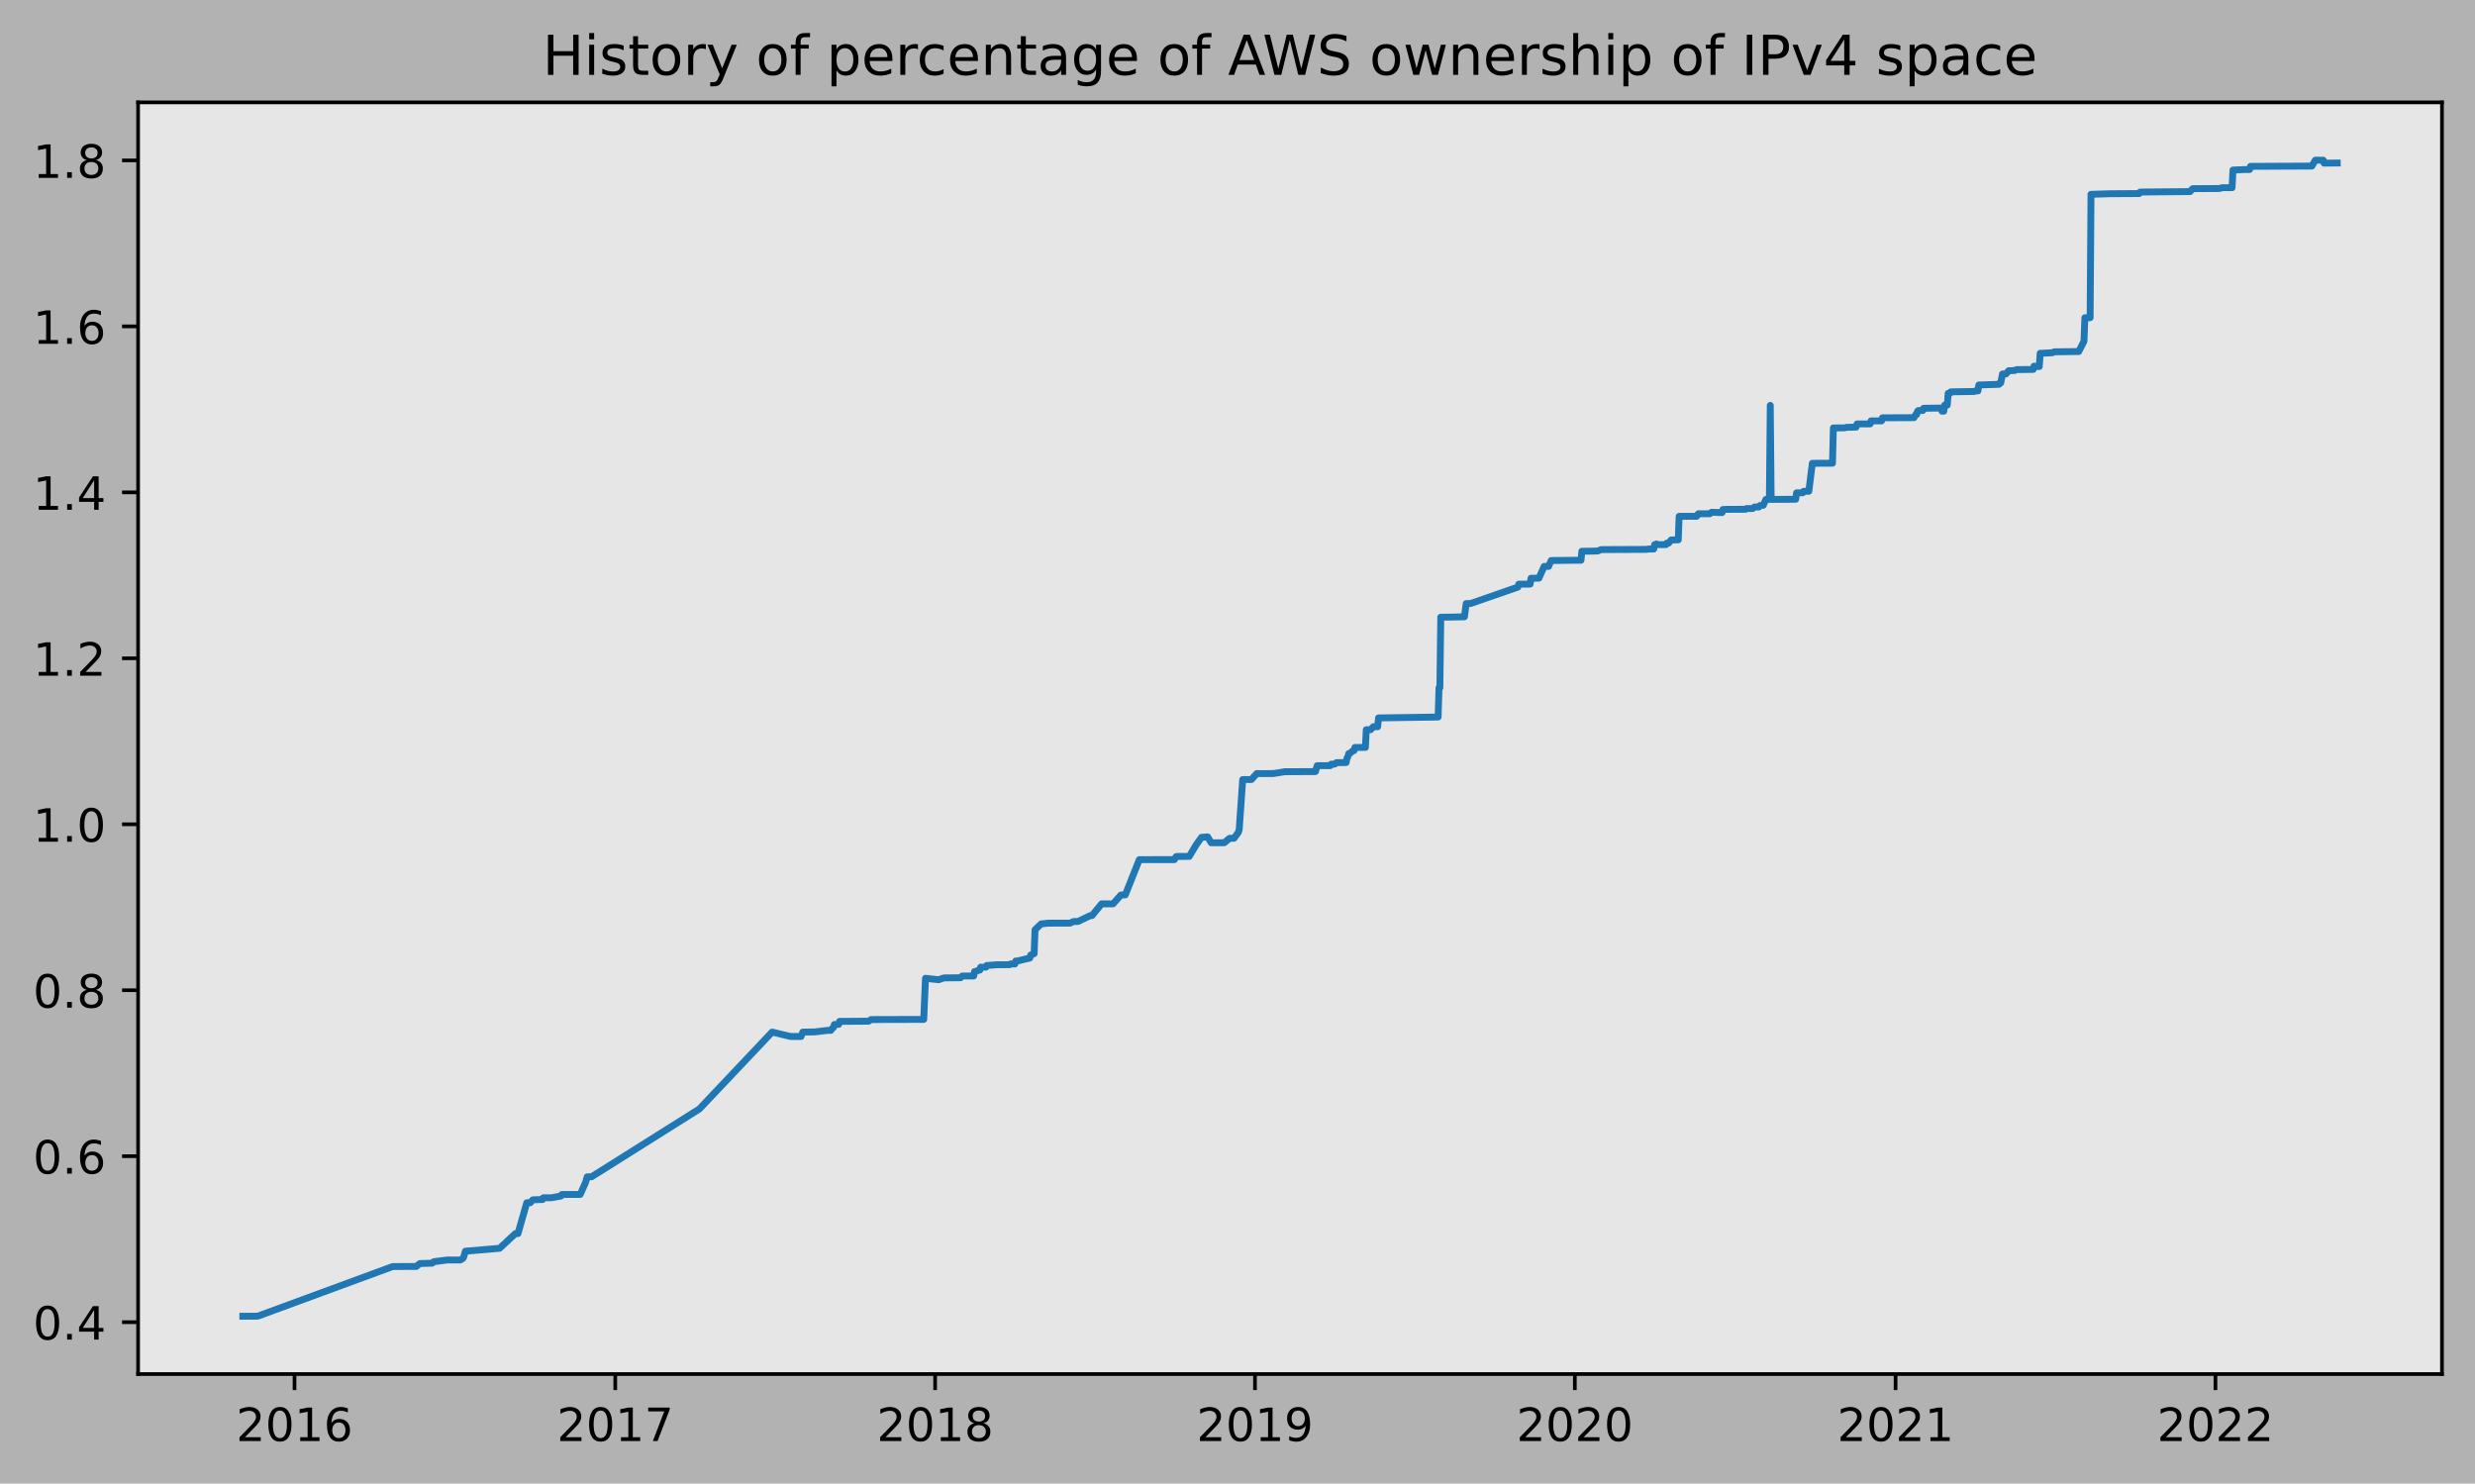
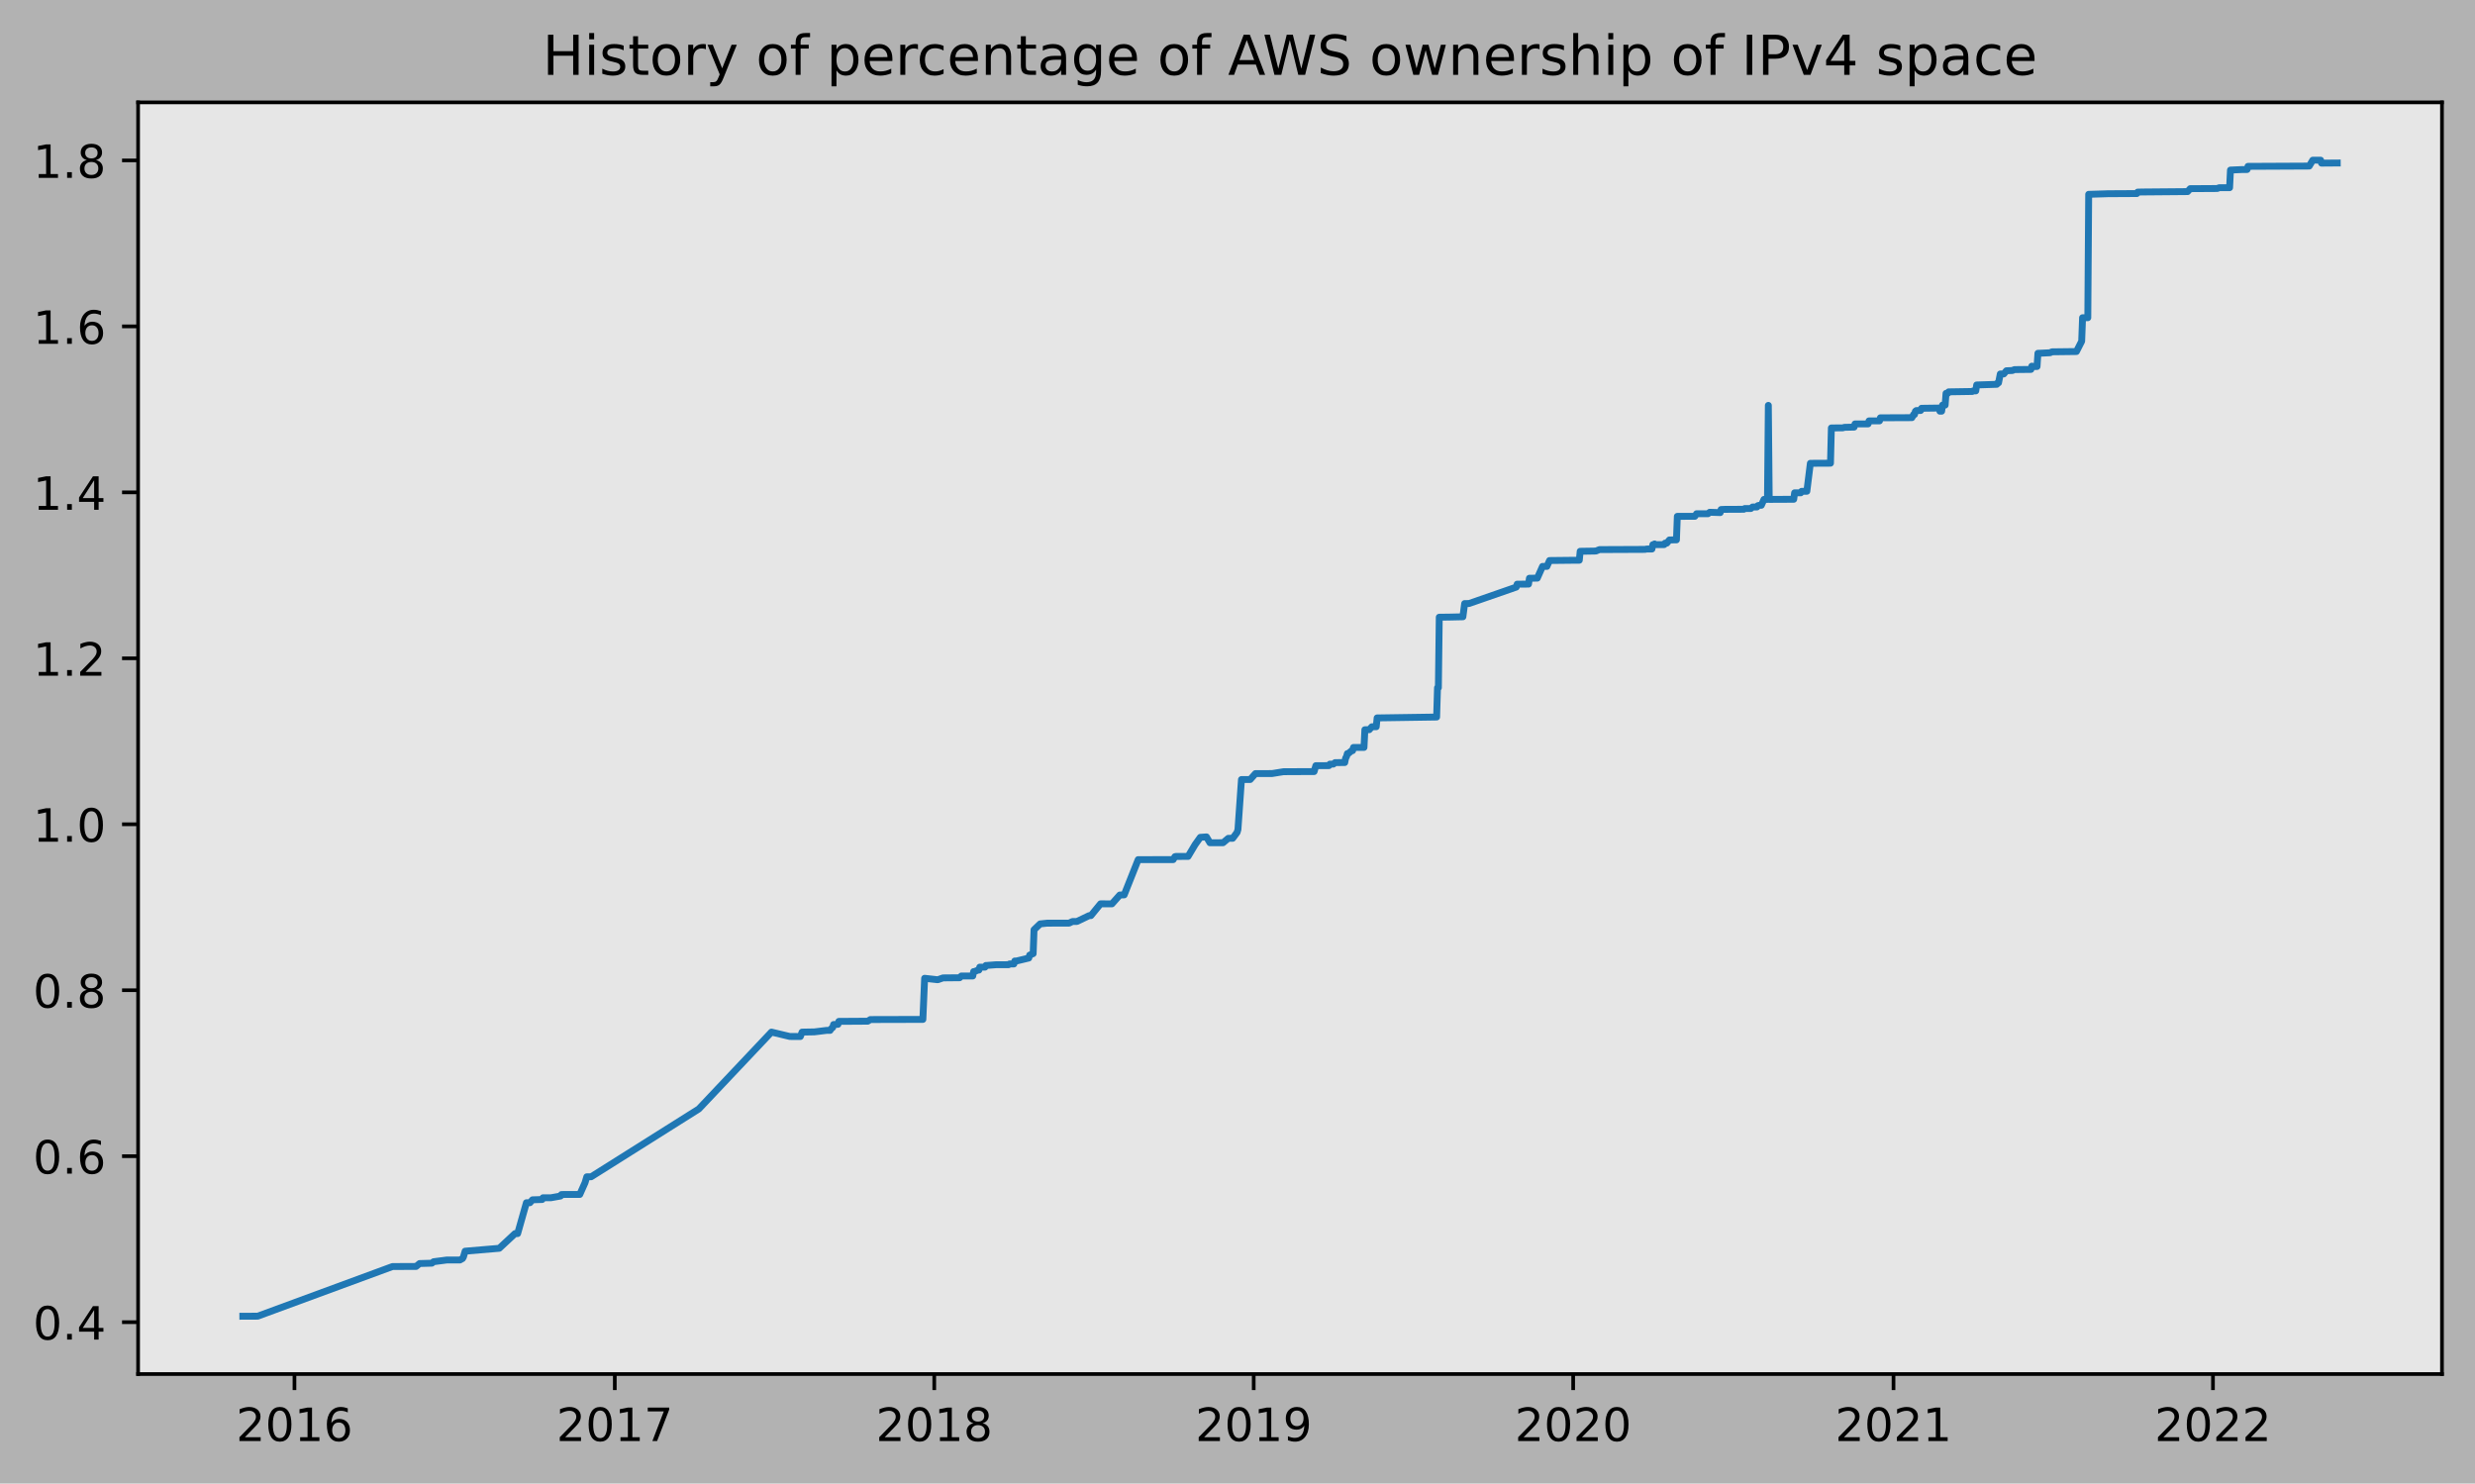
<svg xmlns="http://www.w3.org/2000/svg" xmlns:xlink="http://www.w3.org/1999/xlink" height="323.396pt" version="1.1" viewBox="0 0 539.503 323.396" width="539.503pt">
  <defs>
    <style type="text/css">
*{stroke-linecap:butt;stroke-linejoin:round;}
  </style>
  </defs>
  <g id="figure_1">
    <g id="patch_1">
      <path d="M 0 323.396  L 539.503 323.396  L 539.503 0  L 0 0  z " style="fill:#b2b2b2;" />
    </g>
    <g id="axes_1">
      <g id="patch_2">
        <path d="M 30.103 299.518  L 532.303 299.518  L 532.303 22.318  L 30.103 22.318  z " style="fill:#e6e6e6;" />
      </g>
      <g id="matplotlib.axis_1">
        <g id="xtick_1">
          <g id="line2d_1">
            <defs>
-               <path d="M 0 0  L 0 3.5  " id="mff686bcad1" style="stroke:#000000;stroke-width:0.8;" />
-             </defs>
-             <g>
-               <use style="stroke:#000000;stroke-width:0.8;" x="64.201" xlink:href="#mff686bcad1" y="299.518" />
+               <path d="M 0 0  L 0 3.5  " id="m60a0461b19" style="stroke:#000000;stroke-width:0.8;" />
+             </defs>
+             <g>
+               <use style="stroke:#000000;stroke-width:0.8;" x="64.187" xlink:href="#m60a0461b19" y="299.518" />
            </g>
          </g>
          <g id="text_1">
            <defs>
              <path d="M 19.188 8.297  L 53.609 8.297  L 53.609 0  L 7.328 0  L 7.328 8.297  Q 12.938 14.109 22.625 23.891  Q 32.328 33.688 34.812 36.531  Q 39.547 41.844 41.422 45.531  Q 43.312 49.219 43.312 52.781  Q 43.312 58.594 39.234 62.25  Q 35.156 65.922 28.609 65.922  Q 23.969 65.922 18.812 64.312  Q 13.672 62.703 7.812 59.422  L 7.812 69.391  Q 13.766 71.781 18.938 73  Q 24.125 74.219 28.422 74.219  Q 39.75 74.219 46.484 68.547  Q 53.219 62.891 53.219 53.422  Q 53.219 48.922 51.531 44.891  Q 49.859 40.875 45.406 35.406  Q 44.188 33.984 37.641 27.219  Q 31.109 20.453 19.188 8.297  z " id="DejaVuSans-50" />
              <path d="M 31.781 66.406  Q 24.172 66.406 20.328 58.906  Q 16.5 51.422 16.5 36.375  Q 16.5 21.391 20.328 13.891  Q 24.172 6.391 31.781 6.391  Q 39.453 6.391 43.281 13.891  Q 47.125 21.391 47.125 36.375  Q 47.125 51.422 43.281 58.906  Q 39.453 66.406 31.781 66.406  z M 31.781 74.219  Q 44.047 74.219 50.516 64.516  Q 56.984 54.828 56.984 36.375  Q 56.984 17.969 50.516 8.266  Q 44.047 -1.422 31.781 -1.422  Q 19.531 -1.422 13.062 8.266  Q 6.594 17.969 6.594 36.375  Q 6.594 54.828 13.062 64.516  Q 19.531 74.219 31.781 74.219  z " id="DejaVuSans-48" />
              <path d="M 12.406 8.297  L 28.516 8.297  L 28.516 63.922  L 10.984 60.406  L 10.984 69.391  L 28.422 72.906  L 38.281 72.906  L 38.281 8.297  L 54.391 8.297  L 54.391 0  L 12.406 0  z " id="DejaVuSans-49" />
              <path d="M 33.016 40.375  Q 26.375 40.375 22.484 35.828  Q 18.609 31.297 18.609 23.391  Q 18.609 15.531 22.484 10.953  Q 26.375 6.391 33.016 6.391  Q 39.656 6.391 43.531 10.953  Q 47.406 15.531 47.406 23.391  Q 47.406 31.297 43.531 35.828  Q 39.656 40.375 33.016 40.375  z M 52.594 71.297  L 52.594 62.312  Q 48.875 64.062 45.094 64.984  Q 41.312 65.922 37.594 65.922  Q 27.828 65.922 22.672 59.328  Q 17.531 52.734 16.797 39.406  Q 19.672 43.656 24.016 45.922  Q 28.375 48.188 33.594 48.188  Q 44.578 48.188 50.953 41.516  Q 57.328 34.859 57.328 23.391  Q 57.328 12.156 50.688 5.359  Q 44.047 -1.422 33.016 -1.422  Q 20.359 -1.422 13.672 8.266  Q 6.984 17.969 6.984 36.375  Q 6.984 53.656 15.188 63.938  Q 23.391 74.219 37.203 74.219  Q 40.922 74.219 44.703 73.484  Q 48.484 72.75 52.594 71.297  z " id="DejaVuSans-54" />
            </defs>
-             <g transform="translate(51.47577 314.1166)scale(0.1 -0.1)">
+             <g transform="translate(51.46164 314.1166)scale(0.1 -0.1)">
              <use xlink:href="#DejaVuSans-50" />
              <use x="63.623" xlink:href="#DejaVuSans-48" />
              <use x="127.246" xlink:href="#DejaVuSans-49" />
              <use x="190.869" xlink:href="#DejaVuSans-54" />
            </g>
          </g>
        </g>
        <g id="xtick_2">
          <g id="line2d_2">
            <g>
-               <use style="stroke:#000000;stroke-width:0.8;" x="134.115" xlink:href="#mff686bcad1" y="299.518" />
+               <use style="stroke:#000000;stroke-width:0.8;" x="134.013" xlink:href="#m60a0461b19" y="299.518" />
            </g>
          </g>
          <g id="text_2">
            <defs>
              <path d="M 8.203 72.906  L 55.078 72.906  L 55.078 68.703  L 28.609 0  L 18.312 0  L 43.219 64.594  L 8.203 64.594  z " id="DejaVuSans-55" />
            </defs>
-             <g transform="translate(121.3903 314.1166)scale(0.1 -0.1)">
+             <g transform="translate(121.2885 314.1166)scale(0.1 -0.1)">
              <use xlink:href="#DejaVuSans-50" />
              <use x="63.623" xlink:href="#DejaVuSans-48" />
              <use x="127.246" xlink:href="#DejaVuSans-49" />
              <use x="190.869" xlink:href="#DejaVuSans-55" />
            </g>
          </g>
        </g>
        <g id="xtick_3">
          <g id="line2d_3">
            <g>
-               <use style="stroke:#000000;stroke-width:0.8;" x="203.839" xlink:href="#mff686bcad1" y="299.518" />
+               <use style="stroke:#000000;stroke-width:0.8;" x="203.65" xlink:href="#m60a0461b19" y="299.518" />
            </g>
          </g>
          <g id="text_3">
            <defs>
              <path d="M 31.781 34.625  Q 24.75 34.625 20.719 30.859  Q 16.703 27.094 16.703 20.516  Q 16.703 13.922 20.719 10.156  Q 24.75 6.391 31.781 6.391  Q 38.812 6.391 42.859 10.172  Q 46.922 13.969 46.922 20.516  Q 46.922 27.094 42.891 30.859  Q 38.875 34.625 31.781 34.625  z M 21.922 38.812  Q 15.578 40.375 12.031 44.719  Q 8.5 49.078 8.5 55.328  Q 8.5 64.062 14.719 69.141  Q 20.953 74.219 31.781 74.219  Q 42.672 74.219 48.875 69.141  Q 55.078 64.062 55.078 55.328  Q 55.078 49.078 51.531 44.719  Q 48 40.375 41.703 38.812  Q 48.828 37.156 52.797 32.312  Q 56.781 27.484 56.781 20.516  Q 56.781 9.906 50.312 4.234  Q 43.844 -1.422 31.781 -1.422  Q 19.734 -1.422 13.25 4.234  Q 6.781 9.906 6.781 20.516  Q 6.781 27.484 10.781 32.312  Q 14.797 37.156 21.922 38.812  z M 18.312 54.391  Q 18.312 48.734 21.844 45.562  Q 25.391 42.391 31.781 42.391  Q 38.141 42.391 41.719 45.562  Q 45.312 48.734 45.312 54.391  Q 45.312 60.062 41.719 63.234  Q 38.141 66.406 31.781 66.406  Q 25.391 66.406 21.844 63.234  Q 18.312 60.062 18.312 54.391  z " id="DejaVuSans-56" />
            </defs>
-             <g transform="translate(191.1137 314.1166)scale(0.1 -0.1)">
+             <g transform="translate(190.9245 314.1166)scale(0.1 -0.1)">
              <use xlink:href="#DejaVuSans-50" />
              <use x="63.623" xlink:href="#DejaVuSans-48" />
              <use x="127.246" xlink:href="#DejaVuSans-49" />
              <use x="190.869" xlink:href="#DejaVuSans-56" />
            </g>
          </g>
        </g>
        <g id="xtick_4">
          <g id="line2d_4">
            <g>
-               <use style="stroke:#000000;stroke-width:0.8;" x="273.562" xlink:href="#mff686bcad1" y="299.518" />
+               <use style="stroke:#000000;stroke-width:0.8;" x="273.286" xlink:href="#m60a0461b19" y="299.518" />
            </g>
          </g>
          <g id="text_4">
            <defs>
              <path d="M 10.984 1.516  L 10.984 10.5  Q 14.703 8.734 18.5 7.812  Q 22.312 6.891 25.984 6.891  Q 35.75 6.891 40.891 13.453  Q 46.047 20.016 46.781 33.406  Q 43.953 29.203 39.594 26.953  Q 35.25 24.703 29.984 24.703  Q 19.047 24.703 12.672 31.312  Q 6.297 37.938 6.297 49.422  Q 6.297 60.641 12.938 67.422  Q 19.578 74.219 30.609 74.219  Q 43.266 74.219 49.922 64.516  Q 56.594 54.828 56.594 36.375  Q 56.594 19.141 48.406 8.859  Q 40.234 -1.422 26.422 -1.422  Q 22.703 -1.422 18.891 -0.688  Q 15.094 0.047 10.984 1.516  z M 30.609 32.422  Q 37.25 32.422 41.125 36.953  Q 45.016 41.5 45.016 49.422  Q 45.016 57.281 41.125 61.844  Q 37.25 66.406 30.609 66.406  Q 23.969 66.406 20.094 61.844  Q 16.219 57.281 16.219 49.422  Q 16.219 41.5 20.094 36.953  Q 23.969 32.422 30.609 32.422  z " id="DejaVuSans-57" />
            </defs>
-             <g transform="translate(260.8372 314.1166)scale(0.1 -0.1)">
+             <g transform="translate(260.5606 314.1166)scale(0.1 -0.1)">
              <use xlink:href="#DejaVuSans-50" />
              <use x="63.623" xlink:href="#DejaVuSans-48" />
              <use x="127.246" xlink:href="#DejaVuSans-49" />
              <use x="190.869" xlink:href="#DejaVuSans-57" />
            </g>
          </g>
        </g>
        <g id="xtick_5">
          <g id="line2d_5">
            <g>
-               <use style="stroke:#000000;stroke-width:0.8;" x="343.286" xlink:href="#mff686bcad1" y="299.518" />
+               <use style="stroke:#000000;stroke-width:0.8;" x="342.922" xlink:href="#m60a0461b19" y="299.518" />
            </g>
          </g>
          <g id="text_5">
-             <g transform="translate(330.5607 314.1166)scale(0.1 -0.1)">
+             <g transform="translate(330.1967 314.1166)scale(0.1 -0.1)">
              <use xlink:href="#DejaVuSans-50" />
              <use x="63.623" xlink:href="#DejaVuSans-48" />
              <use x="127.246" xlink:href="#DejaVuSans-50" />
              <use x="190.869" xlink:href="#DejaVuSans-48" />
            </g>
          </g>
        </g>
        <g id="xtick_6">
          <g id="line2d_6">
            <g>
-               <use style="stroke:#000000;stroke-width:0.8;" x="413.2" xlink:href="#mff686bcad1" y="299.518" />
+               <use style="stroke:#000000;stroke-width:0.8;" x="412.749" xlink:href="#m60a0461b19" y="299.518" />
            </g>
          </g>
          <g id="text_6">
-             <g transform="translate(400.4752 314.1166)scale(0.1 -0.1)">
+             <g transform="translate(400.0235 314.1166)scale(0.1 -0.1)">
              <use xlink:href="#DejaVuSans-50" />
              <use x="63.623" xlink:href="#DejaVuSans-48" />
              <use x="127.246" xlink:href="#DejaVuSans-50" />
              <use x="190.869" xlink:href="#DejaVuSans-49" />
            </g>
          </g>
        </g>
        <g id="xtick_7">
          <g id="line2d_7">
            <g>
-               <use style="stroke:#000000;stroke-width:0.8;" x="482.924" xlink:href="#mff686bcad1" y="299.518" />
+               <use style="stroke:#000000;stroke-width:0.8;" x="482.385" xlink:href="#m60a0461b19" y="299.518" />
            </g>
          </g>
          <g id="text_7">
-             <g transform="translate(470.1986 314.1166)scale(0.1 -0.1)">
+             <g transform="translate(469.6596 314.1166)scale(0.1 -0.1)">
              <use xlink:href="#DejaVuSans-50" />
              <use x="63.623" xlink:href="#DejaVuSans-48" />
              <use x="127.246" xlink:href="#DejaVuSans-50" />
              <use x="190.869" xlink:href="#DejaVuSans-50" />
            </g>
          </g>
        </g>
      </g>
      <g id="matplotlib.axis_2">
        <g id="ytick_1">
          <g id="line2d_8">
            <defs>
-               <path d="M 0 0  L -3.5 0  " id="m55aa25fbd0" style="stroke:#000000;stroke-width:0.8;" />
-             </defs>
-             <g>
-               <use style="stroke:#000000;stroke-width:0.8;" x="30.103" xlink:href="#m55aa25fbd0" y="288.206" />
+               <path d="M 0 0  L -3.5 0  " id="m0aff797257" style="stroke:#000000;stroke-width:0.8;" />
+             </defs>
+             <g>
+               <use style="stroke:#000000;stroke-width:0.8;" x="30.103" xlink:href="#m0aff797257" y="288.206" />
            </g>
          </g>
          <g id="text_8">
            <defs>
              <path d="M 10.688 12.406  L 21 12.406  L 21 0  L 10.688 0  z " id="DejaVuSans-46" />
              <path d="M 37.797 64.312  L 12.891 25.391  L 37.797 25.391  z M 35.203 72.906  L 47.609 72.906  L 47.609 25.391  L 58.016 25.391  L 58.016 17.188  L 47.609 17.188  L 47.609 0  L 37.797 0  L 37.797 17.188  L 4.891 17.188  L 4.891 26.703  z " id="DejaVuSans-52" />
            </defs>
            <g transform="translate(7.2 292.0048)scale(0.1 -0.1)">
              <use xlink:href="#DejaVuSans-48" />
              <use x="63.623" xlink:href="#DejaVuSans-46" />
              <use x="95.41" xlink:href="#DejaVuSans-52" />
            </g>
          </g>
        </g>
        <g id="ytick_2">
          <g id="line2d_9">
            <g>
-               <use style="stroke:#000000;stroke-width:0.8;" x="30.103" xlink:href="#m55aa25fbd0" y="252.029" />
+               <use style="stroke:#000000;stroke-width:0.8;" x="30.103" xlink:href="#m0aff797257" y="252.029" />
            </g>
          </g>
          <g id="text_9">
            <g transform="translate(7.2 255.8282)scale(0.1 -0.1)">
              <use xlink:href="#DejaVuSans-48" />
              <use x="63.623" xlink:href="#DejaVuSans-46" />
              <use x="95.41" xlink:href="#DejaVuSans-54" />
            </g>
          </g>
        </g>
        <g id="ytick_3">
          <g id="line2d_10">
            <g>
-               <use style="stroke:#000000;stroke-width:0.8;" x="30.103" xlink:href="#m55aa25fbd0" y="215.852" />
+               <use style="stroke:#000000;stroke-width:0.8;" x="30.103" xlink:href="#m0aff797257" y="215.852" />
            </g>
          </g>
          <g id="text_10">
            <g transform="translate(7.2 219.6516)scale(0.1 -0.1)">
              <use xlink:href="#DejaVuSans-48" />
              <use x="63.623" xlink:href="#DejaVuSans-46" />
              <use x="95.41" xlink:href="#DejaVuSans-56" />
            </g>
          </g>
        </g>
        <g id="ytick_4">
          <g id="line2d_11">
            <g>
-               <use style="stroke:#000000;stroke-width:0.8;" x="30.103" xlink:href="#m55aa25fbd0" y="179.676" />
+               <use style="stroke:#000000;stroke-width:0.8;" x="30.103" xlink:href="#m0aff797257" y="179.676" />
            </g>
          </g>
          <g id="text_11">
            <g transform="translate(7.2 183.475)scale(0.1 -0.1)">
              <use xlink:href="#DejaVuSans-49" />
              <use x="63.623" xlink:href="#DejaVuSans-46" />
              <use x="95.41" xlink:href="#DejaVuSans-48" />
            </g>
          </g>
        </g>
        <g id="ytick_5">
          <g id="line2d_12">
            <g>
-               <use style="stroke:#000000;stroke-width:0.8;" x="30.103" xlink:href="#m55aa25fbd0" y="143.499" />
+               <use style="stroke:#000000;stroke-width:0.8;" x="30.103" xlink:href="#m0aff797257" y="143.499" />
            </g>
          </g>
          <g id="text_12">
            <g transform="translate(7.2 147.2984)scale(0.1 -0.1)">
              <use xlink:href="#DejaVuSans-49" />
              <use x="63.623" xlink:href="#DejaVuSans-46" />
              <use x="95.41" xlink:href="#DejaVuSans-50" />
            </g>
          </g>
        </g>
        <g id="ytick_6">
          <g id="line2d_13">
            <g>
-               <use style="stroke:#000000;stroke-width:0.8;" x="30.103" xlink:href="#m55aa25fbd0" y="107.323" />
+               <use style="stroke:#000000;stroke-width:0.8;" x="30.103" xlink:href="#m0aff797257" y="107.323" />
            </g>
          </g>
          <g id="text_13">
            <g transform="translate(7.2 111.1218)scale(0.1 -0.1)">
              <use xlink:href="#DejaVuSans-49" />
              <use x="63.623" xlink:href="#DejaVuSans-46" />
              <use x="95.41" xlink:href="#DejaVuSans-52" />
            </g>
          </g>
        </g>
        <g id="ytick_7">
          <g id="line2d_14">
            <g>
-               <use style="stroke:#000000;stroke-width:0.8;" x="30.103" xlink:href="#m55aa25fbd0" y="71.146" />
+               <use style="stroke:#000000;stroke-width:0.8;" x="30.103" xlink:href="#m0aff797257" y="71.146" />
            </g>
          </g>
          <g id="text_14">
            <g transform="translate(7.2 74.94515)scale(0.1 -0.1)">
              <use xlink:href="#DejaVuSans-49" />
              <use x="63.623" xlink:href="#DejaVuSans-46" />
              <use x="95.41" xlink:href="#DejaVuSans-54" />
            </g>
          </g>
        </g>
        <g id="ytick_8">
          <g id="line2d_15">
            <g>
-               <use style="stroke:#000000;stroke-width:0.8;" x="30.103" xlink:href="#m55aa25fbd0" y="34.969" />
+               <use style="stroke:#000000;stroke-width:0.8;" x="30.103" xlink:href="#m0aff797257" y="34.969" />
            </g>
          </g>
          <g id="text_15">
            <g transform="translate(7.2 38.76854)scale(0.1 -0.1)">
              <use xlink:href="#DejaVuSans-49" />
              <use x="63.623" xlink:href="#DejaVuSans-46" />
              <use x="95.41" xlink:href="#DejaVuSans-56" />
            </g>
          </g>
        </g>
      </g>
      <g id="line2d_16">
-         <path clip-path="url(#pc3a0165a31)" d="M 52.93 286.918  L 56.178 286.904  L 85.595 276.084  L 90.753 276.06  L 91.517 275.43  L 94.191 275.35  L 94.573 275.031  L 97.439 274.66  L 100.304 274.662  L 100.877 274.342  L 101.068 274.022  L 101.45 272.736  L 108.9 272.106  L 112.339 268.903  L 112.912 268.9  L 114.822 262.176  L 115.586 262.176  L 116.159 261.536  L 118.26 261.472  L 118.451 261.089  L 120.171 261.089  L 122.272 260.713  L 122.463 260.393  L 122.845 260.378  L 126.474 260.366  L 127.62 257.805  L 128.003 256.524  L 128.958 256.514  L 152.453 241.734  L 168.308 224.977  L 172.32 225.934  L 174.612 225.941  L 174.994 224.98  L 177.669 224.933  L 180.343 224.606  L 181.107 224.606  L 181.298 224.285  L 181.68 223.965  L 181.871 223.325  L 182.826 223.285  L 183.017 222.644  L 189.321 222.603  L 189.894 222.243  L 201.355 222.213  L 201.737 213.248  L 204.603 213.568  L 205.749 213.166  L 209.378 213.131  L 209.76 212.746  L 212.244 212.747  L 212.435 211.786  L 212.626 211.784  L 213.39 211.462  L 213.581 211.461  L 213.772 210.821  L 214.918 210.82  L 215.109 210.453  L 215.3 210.451  L 217.401 210.287  L 220.076 210.286  L 220.267 210.126  L 221.222 210.125  L 221.413 209.484  L 221.795 209.479  L 224.469 208.839  L 224.66 208.198  L 225.424 207.878  L 225.615 202.675  L 226.953 201.394  L 228.481 201.234  L 233.256 201.228  L 234.02 200.868  L 234.976 200.868  L 237.65 199.587  L 238.032 199.583  L 240.133 197.02  L 242.616 197.024  L 244.336 195.098  L 245.291 195.071  L 248.347 187.384  L 255.988 187.38  L 256.37 186.739  L 256.561 186.689  L 259.235 186.686  L 260.764 184.124  L 261.91 182.523  L 263.247 182.427  L 264.011 183.708  L 266.876 183.696  L 268.023 182.736  L 268.978 182.734  L 269.933 181.454  L 270.124 180.808  L 270.888 169.922  L 272.798 169.917  L 273.944 168.631  L 277.574 168.62  L 280.057 168.219  L 286.743 168.187  L 287.125 166.905  L 289.99 166.891  L 290.181 166.571  L 290.945 166.559  L 291.327 166.239  L 293.429 166.222  L 293.62 165.261  L 293.811 164.941  L 294.002 164.265  L 294.193 164.264  L 294.957 163.624  L 295.148 163.624  L 295.339 162.93  L 297.631 162.926  L 297.822 159.069  L 298.777 159.063  L 299.35 158.421  L 300.305 158.415  L 300.496 156.492  L 313.486 156.299  L 313.677 149.91  L 313.868 149.91  L 314.059 134.541  L 316.351 134.512  L 319.217 134.447  L 319.599 131.565  L 320.554 131.559  L 330.869 127.976  L 331.06 127.336  L 333.543 127.326  L 333.735 126.045  L 335.454 126.028  L 336.6 123.466  L 337.555 123.465  L 338.128 122.184  L 343.477 122.127  L 344.623 122.122  L 344.814 120.172  L 348.252 120.117  L 349.016 119.802  L 358.95 119.759  L 359.332 119.679  L 360.478 119.674  L 360.669 118.734  L 360.86 118.734  L 361.051 118.566  L 361.242 118.723  L 363.152 118.711  L 363.343 118.392  L 363.725 118.391  L 364.298 117.698  L 365.826 117.682  L 366.017 112.556  L 369.838 112.548  L 370.22 111.987  L 372.703 111.985  L 373.085 111.665  L 375.378 111.74  L 375.569 111.065  L 376.333 111.031  L 380.535 111.01  L 380.726 110.849  L 382.063 110.844  L 382.445 110.515  L 383.401 110.511  L 383.592 110.221  L 383.974 110.141  L 384.356 110.141  L 384.929 108.86  L 385.693 108.86  L 385.884 88.366  L 386.075 108.859  L 391.424 108.834  L 391.615 107.426  L 392.952 107.426  L 393.143 107.104  L 394.289 107.087  L 395.053 100.993  L 399.446 100.97  L 399.638 93.286  L 402.121 93.263  L 402.503 93.15  L 404.604 93.103  L 404.795 92.412  L 407.66 92.4  L 407.852 91.749  L 410.144 91.745  L 410.335 91.072  L 417.212 91.042  L 417.594 90.357  L 417.785 90.357  L 417.976 89.66  L 418.167 89.498  L 419.122 89.479  L 419.313 88.999  L 423.133 88.945  L 423.324 89.634  L 423.706 89.632  L 423.897 88.304  L 424.471 88.304  L 424.662 85.743  L 425.044 85.74  L 425.235 85.416  L 430.392 85.337  L 430.583 85.209  L 431.156 85.208  L 431.347 83.916  L 435.741 83.775  L 435.932 83.454  L 436.123 83.452  L 436.505 81.521  L 437.269 81.512  L 437.842 80.821  L 439.179 80.759  L 439.561 80.568  L 443.191 80.527  L 443.382 79.821  L 443.955 79.899  L 444.528 79.894  L 444.719 77.011  L 445.292 76.993  L 447.393 76.891  L 447.775 76.691  L 453.124 76.627  L 454.27 74.38  L 454.461 69.257  L 455.607 69.256  L 455.798 42.359  L 459.237 42.255  L 460.001 42.228  L 465.349 42.198  L 466.305 42.196  L 466.496 41.876  L 467.451 41.85  L 477.002 41.769  L 477.384 41.767  L 477.957 41.126  L 483.879 41.091  L 484.261 40.921  L 486.553 40.914  L 486.744 37.071  L 489.227 36.962  L 490.374 36.95  L 490.565 36.264  L 503.936 36.201  L 504.7 34.92  L 506.419 34.918  L 506.611 35.559  L 509.476 35.534  L 509.476 35.534  " style="fill:none;stroke:#1f77b4;stroke-linecap:square;stroke-width:1.5;" />
+         <path clip-path="url(#p67d0b19ac5)" d="M 52.93 286.918  L 56.174 286.904  L 85.554 276.084  L 90.706 276.06  L 91.469 275.43  L 94.14 275.35  L 94.521 275.031  L 97.383 274.66  L 100.245 274.662  L 100.817 274.342  L 101.008 274.022  L 101.389 272.736  L 108.83 272.106  L 112.264 268.903  L 112.836 268.9  L 114.744 262.176  L 115.507 262.176  L 116.08 261.536  L 118.178 261.472  L 118.369 261.089  L 120.086 261.089  L 122.185 260.713  L 122.376 260.393  L 122.757 260.378  L 126.382 260.366  L 127.527 257.805  L 127.908 256.524  L 128.862 256.514  L 152.329 241.734  L 168.164 224.977  L 172.17 225.934  L 174.46 225.941  L 174.841 224.98  L 177.512 224.933  L 180.183 224.606  L 180.946 224.606  L 181.137 224.285  L 181.519 223.965  L 181.709 223.325  L 182.663 223.285  L 182.854 222.644  L 189.15 222.603  L 189.722 222.243  L 201.169 222.213  L 201.551 213.248  L 204.413 213.568  L 205.557 213.166  L 209.182 213.131  L 209.564 212.746  L 212.044 212.747  L 212.235 211.786  L 212.426 211.784  L 213.189 211.462  L 213.38 211.461  L 213.57 210.821  L 214.715 210.82  L 214.906 210.453  L 215.097 210.451  L 217.195 210.287  L 219.866 210.286  L 220.057 210.126  L 221.011 210.125  L 221.202 209.484  L 221.583 209.479  L 224.254 208.839  L 224.445 208.198  L 225.208 207.878  L 225.399 202.675  L 226.734 201.394  L 228.261 201.234  L 233.03 201.228  L 233.793 200.868  L 234.747 200.868  L 237.418 199.587  L 237.8 199.583  L 239.898 197.02  L 242.379 197.024  L 244.096 195.098  L 245.05 195.071  L 248.102 187.384  L 255.733 187.38  L 256.115 186.739  L 256.306 186.689  L 258.977 186.686  L 260.503 184.124  L 261.648 182.523  L 262.983 182.427  L 263.746 183.708  L 266.608 183.696  L 267.753 182.736  L 268.707 182.734  L 269.661 181.454  L 269.851 180.808  L 270.615 169.922  L 272.522 169.917  L 273.667 168.631  L 277.292 168.62  L 279.772 168.219  L 286.45 168.187  L 286.831 166.905  L 289.693 166.891  L 289.884 166.571  L 290.647 166.559  L 291.028 166.239  L 293.127 166.222  L 293.318 165.261  L 293.509 164.941  L 293.699 164.265  L 293.89 164.264  L 294.653 163.624  L 294.844 163.624  L 295.035 162.93  L 297.324 162.926  L 297.515 159.069  L 298.469 159.063  L 299.041 158.421  L 299.995 158.415  L 300.186 156.492  L 313.159 156.299  L 313.35 149.91  L 313.541 149.91  L 313.732 134.541  L 316.021 134.512  L 318.883 134.447  L 319.264 131.565  L 320.218 131.559  L 330.521 127.976  L 330.712 127.336  L 333.192 127.326  L 333.382 126.045  L 335.1 126.028  L 336.244 123.466  L 337.198 123.465  L 337.771 122.184  L 343.112 122.127  L 344.257 122.122  L 344.448 120.172  L 347.882 120.117  L 348.645 119.802  L 358.566 119.759  L 358.947 119.679  L 360.092 119.674  L 360.283 118.734  L 360.474 118.734  L 360.665 118.566  L 360.855 118.723  L 362.763 118.711  L 362.954 118.392  L 363.336 118.391  L 363.908 117.698  L 365.434 117.682  L 365.625 112.556  L 369.441 112.548  L 369.822 111.987  L 372.302 111.985  L 372.684 111.665  L 374.973 111.74  L 375.164 111.065  L 375.927 111.031  L 380.124 111.01  L 380.315 110.849  L 381.651 110.844  L 382.032 110.515  L 382.986 110.511  L 383.177 110.221  L 383.559 110.141  L 383.94 110.141  L 384.513 108.86  L 385.276 108.86  L 385.466 88.366  L 385.657 108.859  L 390.999 108.834  L 391.19 107.426  L 392.525 107.426  L 392.716 107.104  L 393.861 107.087  L 394.624 100.993  L 399.012 100.97  L 399.203 93.286  L 401.683 93.263  L 402.065 93.15  L 404.163 93.103  L 404.354 92.412  L 407.216 92.4  L 407.407 91.749  L 409.696 91.745  L 409.887 91.072  L 416.755 91.042  L 417.137 90.357  L 417.327 90.357  L 417.518 89.66  L 417.709 89.498  L 418.663 89.479  L 418.854 88.999  L 422.669 88.945  L 422.86 89.634  L 423.242 89.632  L 423.432 88.304  L 424.005 88.304  L 424.196 85.743  L 424.577 85.74  L 424.768 85.416  L 429.919 85.337  L 430.11 85.209  L 430.682 85.208  L 430.873 83.916  L 435.261 83.775  L 435.452 83.454  L 435.643 83.452  L 436.024 81.521  L 436.787 81.512  L 437.36 80.821  L 438.695 80.759  L 439.077 80.568  L 442.702 80.527  L 442.892 79.821  L 443.465 79.899  L 444.037 79.894  L 444.228 77.011  L 444.8 76.993  L 446.899 76.891  L 447.28 76.691  L 452.622 76.627  L 453.767 74.38  L 453.958 69.257  L 455.102 69.256  L 455.293 42.359  L 458.727 42.255  L 459.491 42.228  L 464.832 42.198  L 465.786 42.196  L 465.977 41.876  L 466.931 41.85  L 476.47 41.769  L 476.852 41.767  L 477.424 41.126  L 483.338 41.091  L 483.72 40.921  L 486.009 40.914  L 486.2 37.071  L 488.68 36.962  L 489.825 36.95  L 490.016 36.264  L 503.371 36.201  L 504.134 34.92  L 505.851 34.918  L 506.042 35.559  L 509.476 35.533  L 509.476 35.533  " style="fill:none;stroke:#1f77b4;stroke-linecap:square;stroke-width:1.5;" />
      </g>
      <g id="patch_3">
        <path d="M 30.103 299.518  L 30.103 22.318  " style="fill:none;stroke:#000000;stroke-linecap:square;stroke-linejoin:miter;stroke-width:0.8;" />
      </g>
      <g id="patch_4">
        <path d="M 532.303 299.518  L 532.303 22.318  " style="fill:none;stroke:#000000;stroke-linecap:square;stroke-linejoin:miter;stroke-width:0.8;" />
      </g>
      <g id="patch_5">
        <path d="M 30.103 299.518  L 532.303 299.518  " style="fill:none;stroke:#000000;stroke-linecap:square;stroke-linejoin:miter;stroke-width:0.8;" />
      </g>
      <g id="patch_6">
        <path d="M 30.103 22.318  L 532.303 22.318  " style="fill:none;stroke:#000000;stroke-linecap:square;stroke-linejoin:miter;stroke-width:0.8;" />
      </g>
      <g id="text_16">
        <defs>
          <path d="M 9.812 72.906  L 19.672 72.906  L 19.672 43.016  L 55.516 43.016  L 55.516 72.906  L 65.375 72.906  L 65.375 0  L 55.516 0  L 55.516 34.719  L 19.672 34.719  L 19.672 0  L 9.812 0  z " id="DejaVuSans-72" />
          <path d="M 9.422 54.688  L 18.406 54.688  L 18.406 0  L 9.422 0  z M 9.422 75.984  L 18.406 75.984  L 18.406 64.594  L 9.422 64.594  z " id="DejaVuSans-105" />
          <path d="M 44.281 53.078  L 44.281 44.578  Q 40.484 46.531 36.375 47.5  Q 32.281 48.484 27.875 48.484  Q 21.188 48.484 17.844 46.438  Q 14.5 44.391 14.5 40.281  Q 14.5 37.156 16.891 35.375  Q 19.281 33.594 26.516 31.984  L 29.594 31.297  Q 39.156 29.25 43.188 25.516  Q 47.219 21.781 47.219 15.094  Q 47.219 7.469 41.188 3.016  Q 35.156 -1.422 24.609 -1.422  Q 20.219 -1.422 15.453 -0.562  Q 10.688 0.297 5.422 2  L 5.422 11.281  Q 10.406 8.688 15.234 7.391  Q 20.062 6.109 24.812 6.109  Q 31.156 6.109 34.562 8.281  Q 37.984 10.453 37.984 14.406  Q 37.984 18.062 35.516 20.016  Q 33.062 21.969 24.703 23.781  L 21.578 24.516  Q 13.234 26.266 9.516 29.906  Q 5.812 33.547 5.812 39.891  Q 5.812 47.609 11.281 51.797  Q 16.75 56 26.812 56  Q 31.781 56 36.172 55.266  Q 40.578 54.547 44.281 53.078  z " id="DejaVuSans-115" />
          <path d="M 18.312 70.219  L 18.312 54.688  L 36.812 54.688  L 36.812 47.703  L 18.312 47.703  L 18.312 18.016  Q 18.312 11.328 20.141 9.422  Q 21.969 7.516 27.594 7.516  L 36.812 7.516  L 36.812 0  L 27.594 0  Q 17.188 0 13.234 3.875  Q 9.281 7.766 9.281 18.016  L 9.281 47.703  L 2.688 47.703  L 2.688 54.688  L 9.281 54.688  L 9.281 70.219  z " id="DejaVuSans-116" />
          <path d="M 30.609 48.391  Q 23.391 48.391 19.188 42.75  Q 14.984 37.109 14.984 27.297  Q 14.984 17.484 19.156 11.844  Q 23.344 6.203 30.609 6.203  Q 37.797 6.203 41.984 11.859  Q 46.188 17.531 46.188 27.297  Q 46.188 37.016 41.984 42.703  Q 37.797 48.391 30.609 48.391  z M 30.609 56  Q 42.328 56 49.016 48.375  Q 55.719 40.766 55.719 27.297  Q 55.719 13.875 49.016 6.219  Q 42.328 -1.422 30.609 -1.422  Q 18.844 -1.422 12.172 6.219  Q 5.516 13.875 5.516 27.297  Q 5.516 40.766 12.172 48.375  Q 18.844 56 30.609 56  z " id="DejaVuSans-111" />
          <path d="M 41.109 46.297  Q 39.594 47.172 37.812 47.578  Q 36.031 48 33.891 48  Q 26.266 48 22.188 43.047  Q 18.109 38.094 18.109 28.812  L 18.109 0  L 9.078 0  L 9.078 54.688  L 18.109 54.688  L 18.109 46.188  Q 20.953 51.172 25.484 53.578  Q 30.031 56 36.531 56  Q 37.453 56 38.578 55.875  Q 39.703 55.766 41.062 55.516  z " id="DejaVuSans-114" />
          <path d="M 32.172 -5.078  Q 28.375 -14.844 24.75 -17.812  Q 21.141 -20.797 15.094 -20.797  L 7.906 -20.797  L 7.906 -13.281  L 13.188 -13.281  Q 16.891 -13.281 18.938 -11.516  Q 21 -9.766 23.484 -3.219  L 25.094 0.875  L 2.984 54.688  L 12.5 54.688  L 29.594 11.922  L 46.688 54.688  L 56.203 54.688  z " id="DejaVuSans-121" />
          <path id="DejaVuSans-32" />
          <path d="M 37.109 75.984  L 37.109 68.5  L 28.516 68.5  Q 23.688 68.5 21.797 66.547  Q 19.922 64.594 19.922 59.516  L 19.922 54.688  L 34.719 54.688  L 34.719 47.703  L 19.922 47.703  L 19.922 0  L 10.891 0  L 10.891 47.703  L 2.297 47.703  L 2.297 54.688  L 10.891 54.688  L 10.891 58.5  Q 10.891 67.625 15.141 71.797  Q 19.391 75.984 28.609 75.984  z " id="DejaVuSans-102" />
          <path d="M 18.109 8.203  L 18.109 -20.797  L 9.078 -20.797  L 9.078 54.688  L 18.109 54.688  L 18.109 46.391  Q 20.953 51.266 25.266 53.625  Q 29.594 56 35.594 56  Q 45.562 56 51.781 48.094  Q 58.016 40.188 58.016 27.297  Q 58.016 14.406 51.781 6.484  Q 45.562 -1.422 35.594 -1.422  Q 29.594 -1.422 25.266 0.953  Q 20.953 3.328 18.109 8.203  z M 48.688 27.297  Q 48.688 37.203 44.609 42.844  Q 40.531 48.484 33.406 48.484  Q 26.266 48.484 22.188 42.844  Q 18.109 37.203 18.109 27.297  Q 18.109 17.391 22.188 11.75  Q 26.266 6.109 33.406 6.109  Q 40.531 6.109 44.609 11.75  Q 48.688 17.391 48.688 27.297  z " id="DejaVuSans-112" />
          <path d="M 56.203 29.594  L 56.203 25.203  L 14.891 25.203  Q 15.484 15.922 20.484 11.062  Q 25.484 6.203 34.422 6.203  Q 39.594 6.203 44.453 7.469  Q 49.312 8.734 54.109 11.281  L 54.109 2.781  Q 49.266 0.734 44.188 -0.344  Q 39.109 -1.422 33.891 -1.422  Q 20.797 -1.422 13.156 6.188  Q 5.516 13.812 5.516 26.812  Q 5.516 40.234 12.766 48.109  Q 20.016 56 32.328 56  Q 43.359 56 49.781 48.891  Q 56.203 41.797 56.203 29.594  z M 47.219 32.234  Q 47.125 39.594 43.094 43.984  Q 39.062 48.391 32.422 48.391  Q 24.906 48.391 20.391 44.141  Q 15.875 39.891 15.188 32.172  z " id="DejaVuSans-101" />
          <path d="M 48.781 52.594  L 48.781 44.188  Q 44.969 46.297 41.141 47.344  Q 37.312 48.391 33.406 48.391  Q 24.656 48.391 19.812 42.844  Q 14.984 37.312 14.984 27.297  Q 14.984 17.281 19.812 11.734  Q 24.656 6.203 33.406 6.203  Q 37.312 6.203 41.141 7.25  Q 44.969 8.297 48.781 10.406  L 48.781 2.094  Q 45.016 0.344 40.984 -0.531  Q 36.969 -1.422 32.422 -1.422  Q 20.062 -1.422 12.781 6.344  Q 5.516 14.109 5.516 27.297  Q 5.516 40.672 12.859 48.328  Q 20.219 56 33.016 56  Q 37.156 56 41.109 55.141  Q 45.062 54.297 48.781 52.594  z " id="DejaVuSans-99" />
          <path d="M 54.891 33.016  L 54.891 0  L 45.906 0  L 45.906 32.719  Q 45.906 40.484 42.875 44.328  Q 39.844 48.188 33.797 48.188  Q 26.516 48.188 22.312 43.547  Q 18.109 38.922 18.109 30.906  L 18.109 0  L 9.078 0  L 9.078 54.688  L 18.109 54.688  L 18.109 46.188  Q 21.344 51.125 25.703 53.562  Q 30.078 56 35.797 56  Q 45.219 56 50.047 50.172  Q 54.891 44.344 54.891 33.016  z " id="DejaVuSans-110" />
          <path d="M 34.281 27.484  Q 23.391 27.484 19.188 25  Q 14.984 22.516 14.984 16.5  Q 14.984 11.719 18.141 8.906  Q 21.297 6.109 26.703 6.109  Q 34.188 6.109 38.703 11.406  Q 43.219 16.703 43.219 25.484  L 43.219 27.484  z M 52.203 31.203  L 52.203 0  L 43.219 0  L 43.219 8.297  Q 40.141 3.328 35.547 0.953  Q 30.953 -1.422 24.312 -1.422  Q 15.922 -1.422 10.953 3.297  Q 6 8.016 6 15.922  Q 6 25.141 12.172 29.828  Q 18.359 34.516 30.609 34.516  L 43.219 34.516  L 43.219 35.406  Q 43.219 41.609 39.141 45  Q 35.062 48.391 27.688 48.391  Q 23 48.391 18.547 47.266  Q 14.109 46.141 10.016 43.891  L 10.016 52.203  Q 14.938 54.109 19.578 55.047  Q 24.219 56 28.609 56  Q 40.484 56 46.344 49.844  Q 52.203 43.703 52.203 31.203  z " id="DejaVuSans-97" />
          <path d="M 45.406 27.984  Q 45.406 37.75 41.375 43.109  Q 37.359 48.484 30.078 48.484  Q 22.859 48.484 18.828 43.109  Q 14.797 37.75 14.797 27.984  Q 14.797 18.266 18.828 12.891  Q 22.859 7.516 30.078 7.516  Q 37.359 7.516 41.375 12.891  Q 45.406 18.266 45.406 27.984  z M 54.391 6.781  Q 54.391 -7.172 48.188 -13.984  Q 42 -20.797 29.203 -20.797  Q 24.469 -20.797 20.266 -20.094  Q 16.062 -19.391 12.109 -17.922  L 12.109 -9.188  Q 16.062 -11.328 19.922 -12.344  Q 23.781 -13.375 27.781 -13.375  Q 36.625 -13.375 41.016 -8.766  Q 45.406 -4.156 45.406 5.172  L 45.406 9.625  Q 42.625 4.781 38.281 2.391  Q 33.938 0 27.875 0  Q 17.828 0 11.672 7.656  Q 5.516 15.328 5.516 27.984  Q 5.516 40.672 11.672 48.328  Q 17.828 56 27.875 56  Q 33.938 56 38.281 53.609  Q 42.625 51.219 45.406 46.391  L 45.406 54.688  L 54.391 54.688  z " id="DejaVuSans-103" />
          <path d="M 34.188 63.188  L 20.797 26.906  L 47.609 26.906  z M 28.609 72.906  L 39.797 72.906  L 67.578 0  L 57.328 0  L 50.688 18.703  L 17.828 18.703  L 11.188 0  L 0.781 0  z " id="DejaVuSans-65" />
          <path d="M 3.328 72.906  L 13.281 72.906  L 28.609 11.281  L 43.891 72.906  L 54.984 72.906  L 70.312 11.281  L 85.594 72.906  L 95.609 72.906  L 77.297 0  L 64.891 0  L 49.516 63.281  L 33.984 0  L 21.578 0  z " id="DejaVuSans-87" />
          <path d="M 53.516 70.516  L 53.516 60.891  Q 47.906 63.578 42.922 64.891  Q 37.938 66.219 33.297 66.219  Q 25.25 66.219 20.875 63.094  Q 16.5 59.969 16.5 54.203  Q 16.5 49.359 19.406 46.891  Q 22.312 44.438 30.422 42.922  L 36.375 41.703  Q 47.406 39.594 52.656 34.297  Q 57.906 29 57.906 20.125  Q 57.906 9.516 50.797 4.047  Q 43.703 -1.422 29.984 -1.422  Q 24.812 -1.422 18.969 -0.25  Q 13.141 0.922 6.891 3.219  L 6.891 13.375  Q 12.891 10.016 18.656 8.297  Q 24.422 6.594 29.984 6.594  Q 38.422 6.594 43.016 9.906  Q 47.609 13.234 47.609 19.391  Q 47.609 24.75 44.312 27.781  Q 41.016 30.812 33.5 32.328  L 27.484 33.5  Q 16.453 35.688 11.516 40.375  Q 6.594 45.062 6.594 53.422  Q 6.594 63.094 13.406 68.656  Q 20.219 74.219 32.172 74.219  Q 37.312 74.219 42.625 73.281  Q 47.953 72.359 53.516 70.516  z " id="DejaVuSans-83" />
          <path d="M 4.203 54.688  L 13.188 54.688  L 24.422 12.016  L 35.594 54.688  L 46.188 54.688  L 57.422 12.016  L 68.609 54.688  L 77.594 54.688  L 63.281 0  L 52.688 0  L 40.922 44.828  L 29.109 0  L 18.5 0  z " id="DejaVuSans-119" />
          <path d="M 54.891 33.016  L 54.891 0  L 45.906 0  L 45.906 32.719  Q 45.906 40.484 42.875 44.328  Q 39.844 48.188 33.797 48.188  Q 26.516 48.188 22.312 43.547  Q 18.109 38.922 18.109 30.906  L 18.109 0  L 9.078 0  L 9.078 75.984  L 18.109 75.984  L 18.109 46.188  Q 21.344 51.125 25.703 53.562  Q 30.078 56 35.797 56  Q 45.219 56 50.047 50.172  Q 54.891 44.344 54.891 33.016  z " id="DejaVuSans-104" />
          <path d="M 9.812 72.906  L 19.672 72.906  L 19.672 0  L 9.812 0  z " id="DejaVuSans-73" />
          <path d="M 19.672 64.797  L 19.672 37.406  L 32.078 37.406  Q 38.969 37.406 42.719 40.969  Q 46.484 44.531 46.484 51.125  Q 46.484 57.672 42.719 61.234  Q 38.969 64.797 32.078 64.797  z M 9.812 72.906  L 32.078 72.906  Q 44.344 72.906 50.609 67.359  Q 56.891 61.812 56.891 51.125  Q 56.891 40.328 50.609 34.812  Q 44.344 29.297 32.078 29.297  L 19.672 29.297  L 19.672 0  L 9.812 0  z " id="DejaVuSans-80" />
          <path d="M 2.984 54.688  L 12.5 54.688  L 29.594 8.797  L 46.688 54.688  L 56.203 54.688  L 35.688 0  L 23.484 0  z " id="DejaVuSans-118" />
        </defs>
        <g transform="translate(118.2778 16.31812)scale(0.12 -0.12)">
          <use xlink:href="#DejaVuSans-72" />
          <use x="75.195" xlink:href="#DejaVuSans-105" />
          <use x="102.979" xlink:href="#DejaVuSans-115" />
          <use x="155.078" xlink:href="#DejaVuSans-116" />
          <use x="194.287" xlink:href="#DejaVuSans-111" />
          <use x="255.469" xlink:href="#DejaVuSans-114" />
          <use x="296.582" xlink:href="#DejaVuSans-121" />
          <use x="355.762" xlink:href="#DejaVuSans-32" />
          <use x="387.549" xlink:href="#DejaVuSans-111" />
          <use x="448.73" xlink:href="#DejaVuSans-102" />
          <use x="483.936" xlink:href="#DejaVuSans-32" />
          <use x="515.723" xlink:href="#DejaVuSans-112" />
          <use x="579.199" xlink:href="#DejaVuSans-101" />
          <use x="640.723" xlink:href="#DejaVuSans-114" />
          <use x="679.586" xlink:href="#DejaVuSans-99" />
          <use x="734.566" xlink:href="#DejaVuSans-101" />
          <use x="796.09" xlink:href="#DejaVuSans-110" />
          <use x="859.469" xlink:href="#DejaVuSans-116" />
          <use x="898.678" xlink:href="#DejaVuSans-97" />
          <use x="959.957" xlink:href="#DejaVuSans-103" />
          <use x="1023.434" xlink:href="#DejaVuSans-101" />
          <use x="1084.957" xlink:href="#DejaVuSans-32" />
          <use x="1116.744" xlink:href="#DejaVuSans-111" />
          <use x="1177.926" xlink:href="#DejaVuSans-102" />
          <use x="1213.131" xlink:href="#DejaVuSans-32" />
          <use x="1244.918" xlink:href="#DejaVuSans-65" />
          <use x="1307.826" xlink:href="#DejaVuSans-87" />
          <use x="1406.703" xlink:href="#DejaVuSans-83" />
          <use x="1470.18" xlink:href="#DejaVuSans-32" />
          <use x="1501.967" xlink:href="#DejaVuSans-111" />
          <use x="1563.148" xlink:href="#DejaVuSans-119" />
          <use x="1644.936" xlink:href="#DejaVuSans-110" />
          <use x="1708.314" xlink:href="#DejaVuSans-101" />
          <use x="1769.838" xlink:href="#DejaVuSans-114" />
          <use x="1810.951" xlink:href="#DejaVuSans-115" />
          <use x="1863.051" xlink:href="#DejaVuSans-104" />
          <use x="1926.43" xlink:href="#DejaVuSans-105" />
          <use x="1954.213" xlink:href="#DejaVuSans-112" />
          <use x="2017.689" xlink:href="#DejaVuSans-32" />
          <use x="2049.477" xlink:href="#DejaVuSans-111" />
          <use x="2110.658" xlink:href="#DejaVuSans-102" />
          <use x="2145.863" xlink:href="#DejaVuSans-32" />
          <use x="2177.65" xlink:href="#DejaVuSans-73" />
          <use x="2207.143" xlink:href="#DejaVuSans-80" />
          <use x="2267.445" xlink:href="#DejaVuSans-118" />
          <use x="2326.625" xlink:href="#DejaVuSans-52" />
          <use x="2390.248" xlink:href="#DejaVuSans-32" />
          <use x="2422.035" xlink:href="#DejaVuSans-115" />
          <use x="2474.135" xlink:href="#DejaVuSans-112" />
          <use x="2537.611" xlink:href="#DejaVuSans-97" />
          <use x="2598.891" xlink:href="#DejaVuSans-99" />
          <use x="2653.871" xlink:href="#DejaVuSans-101" />
        </g>
      </g>
    </g>
  </g>
  <defs>
-     <clipPath id="pc3a0165a31">
+     <clipPath id="p67d0b19ac5">
      <rect height="277.2" width="502.2" x="30.103" y="22.318" />
    </clipPath>
  </defs>
</svg>
